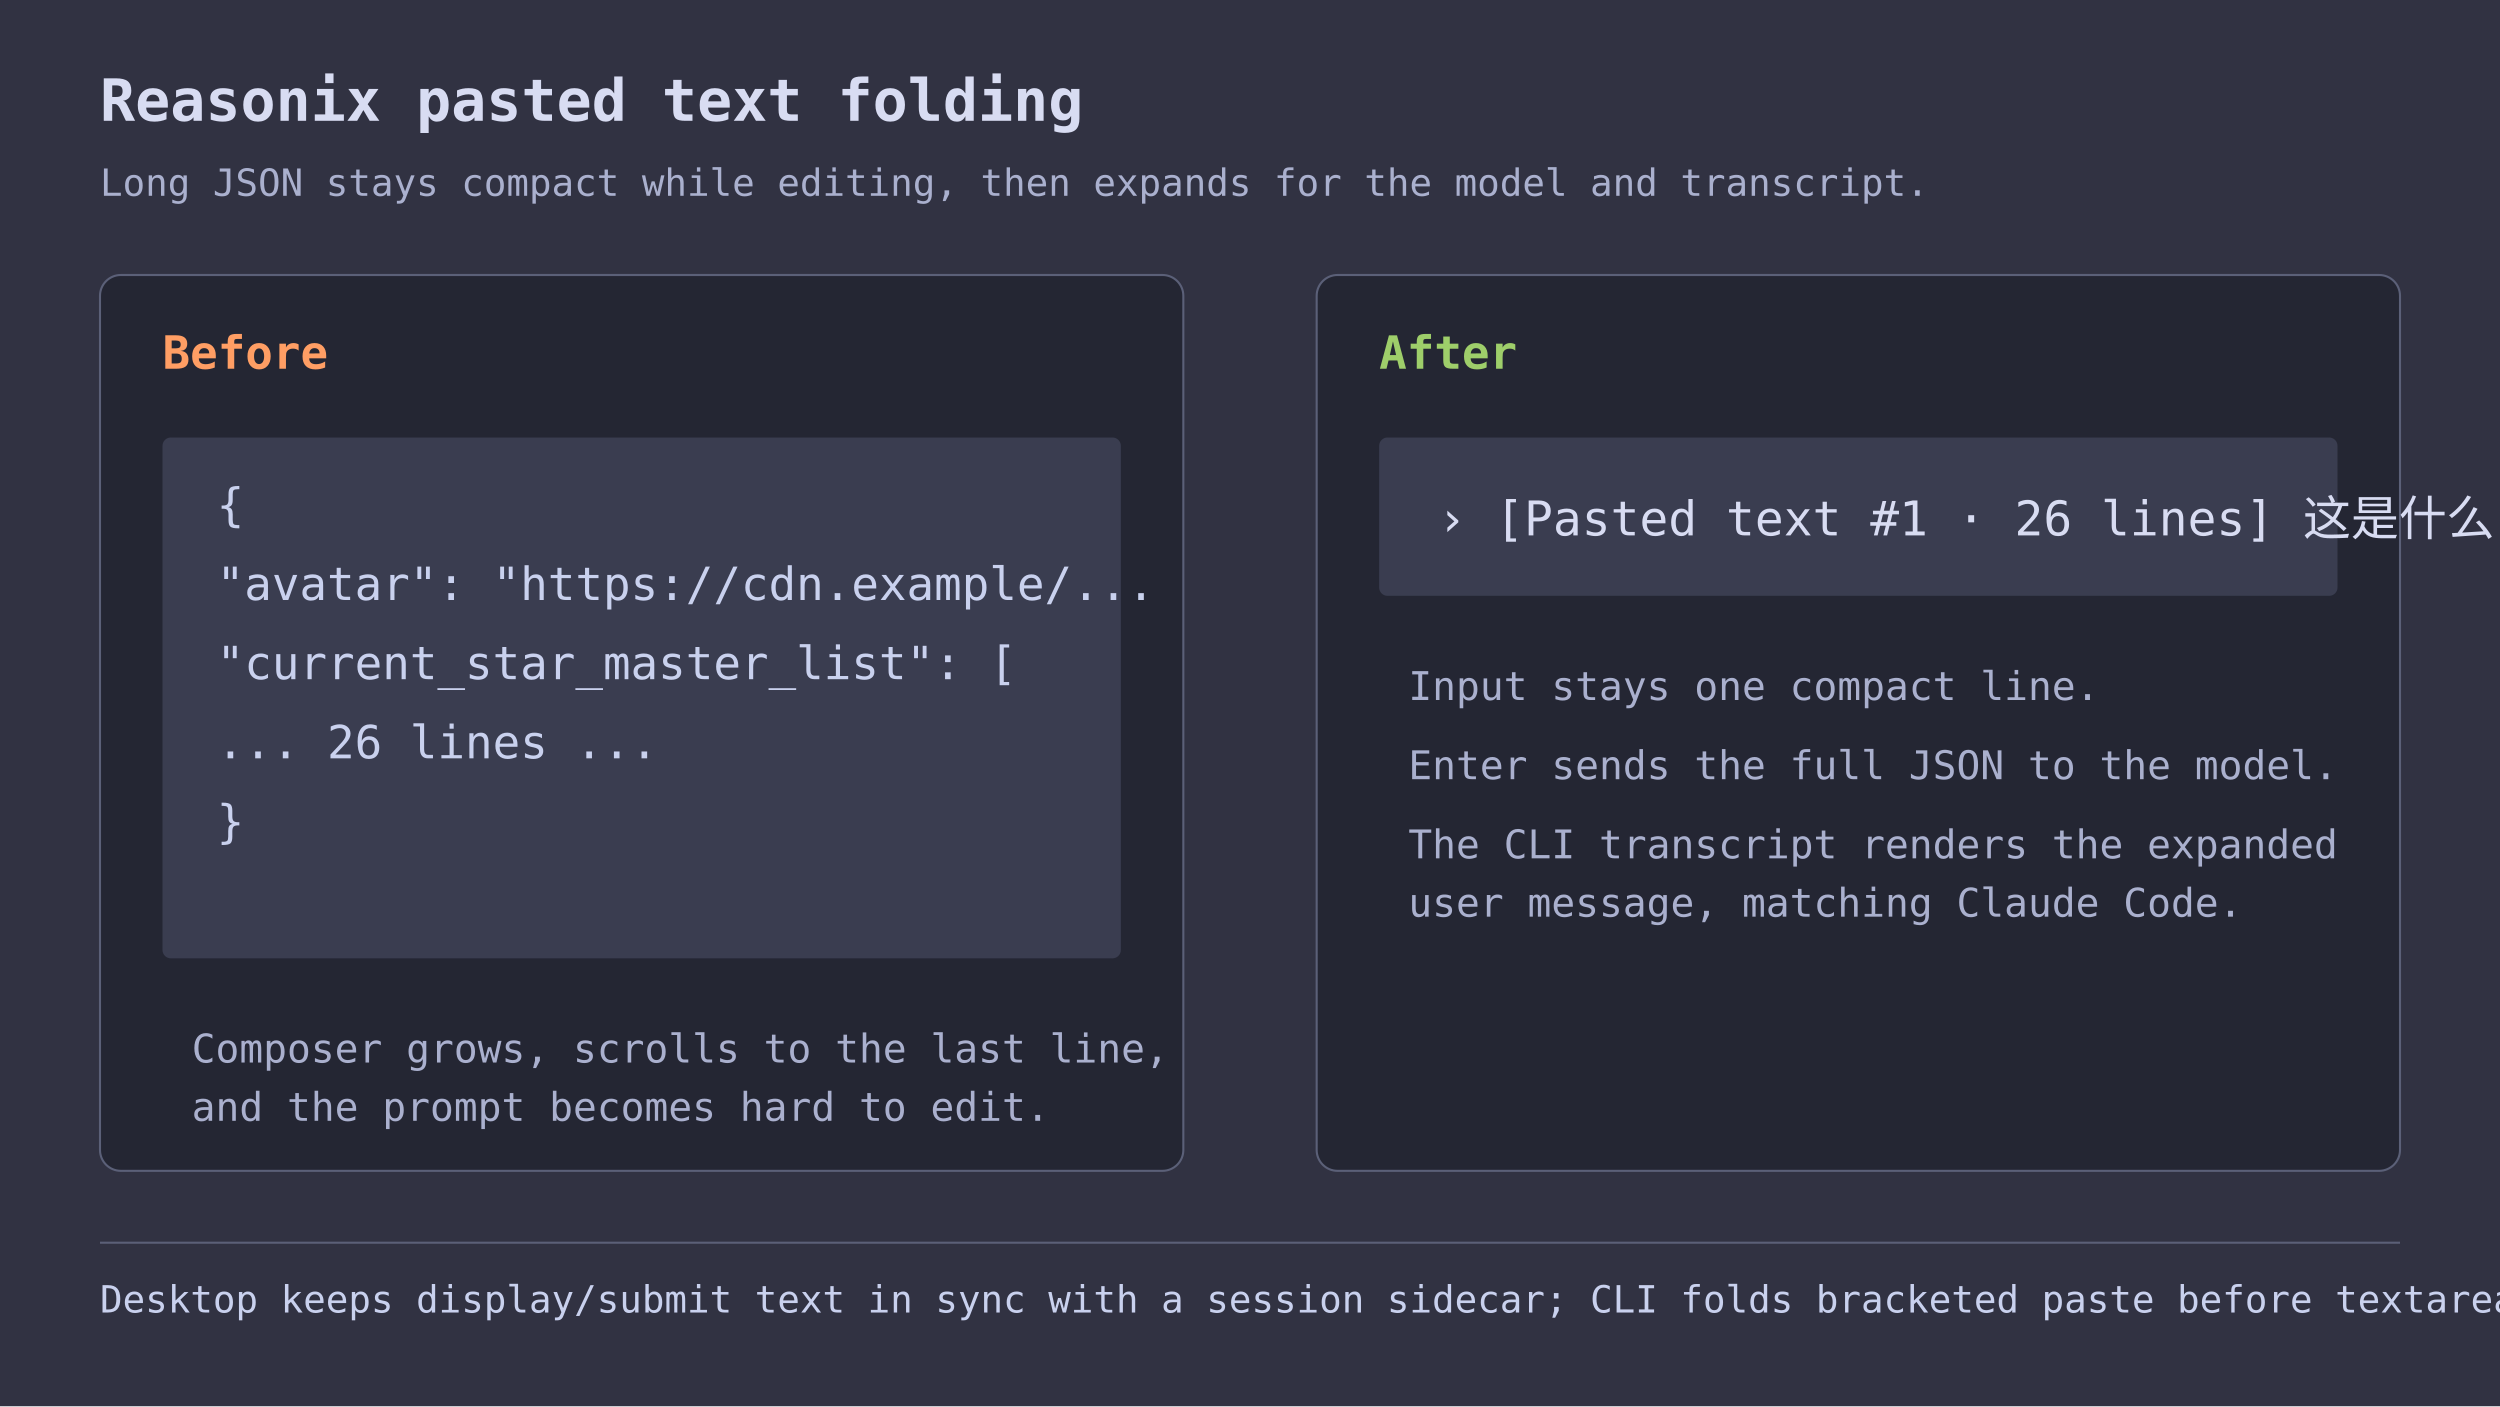
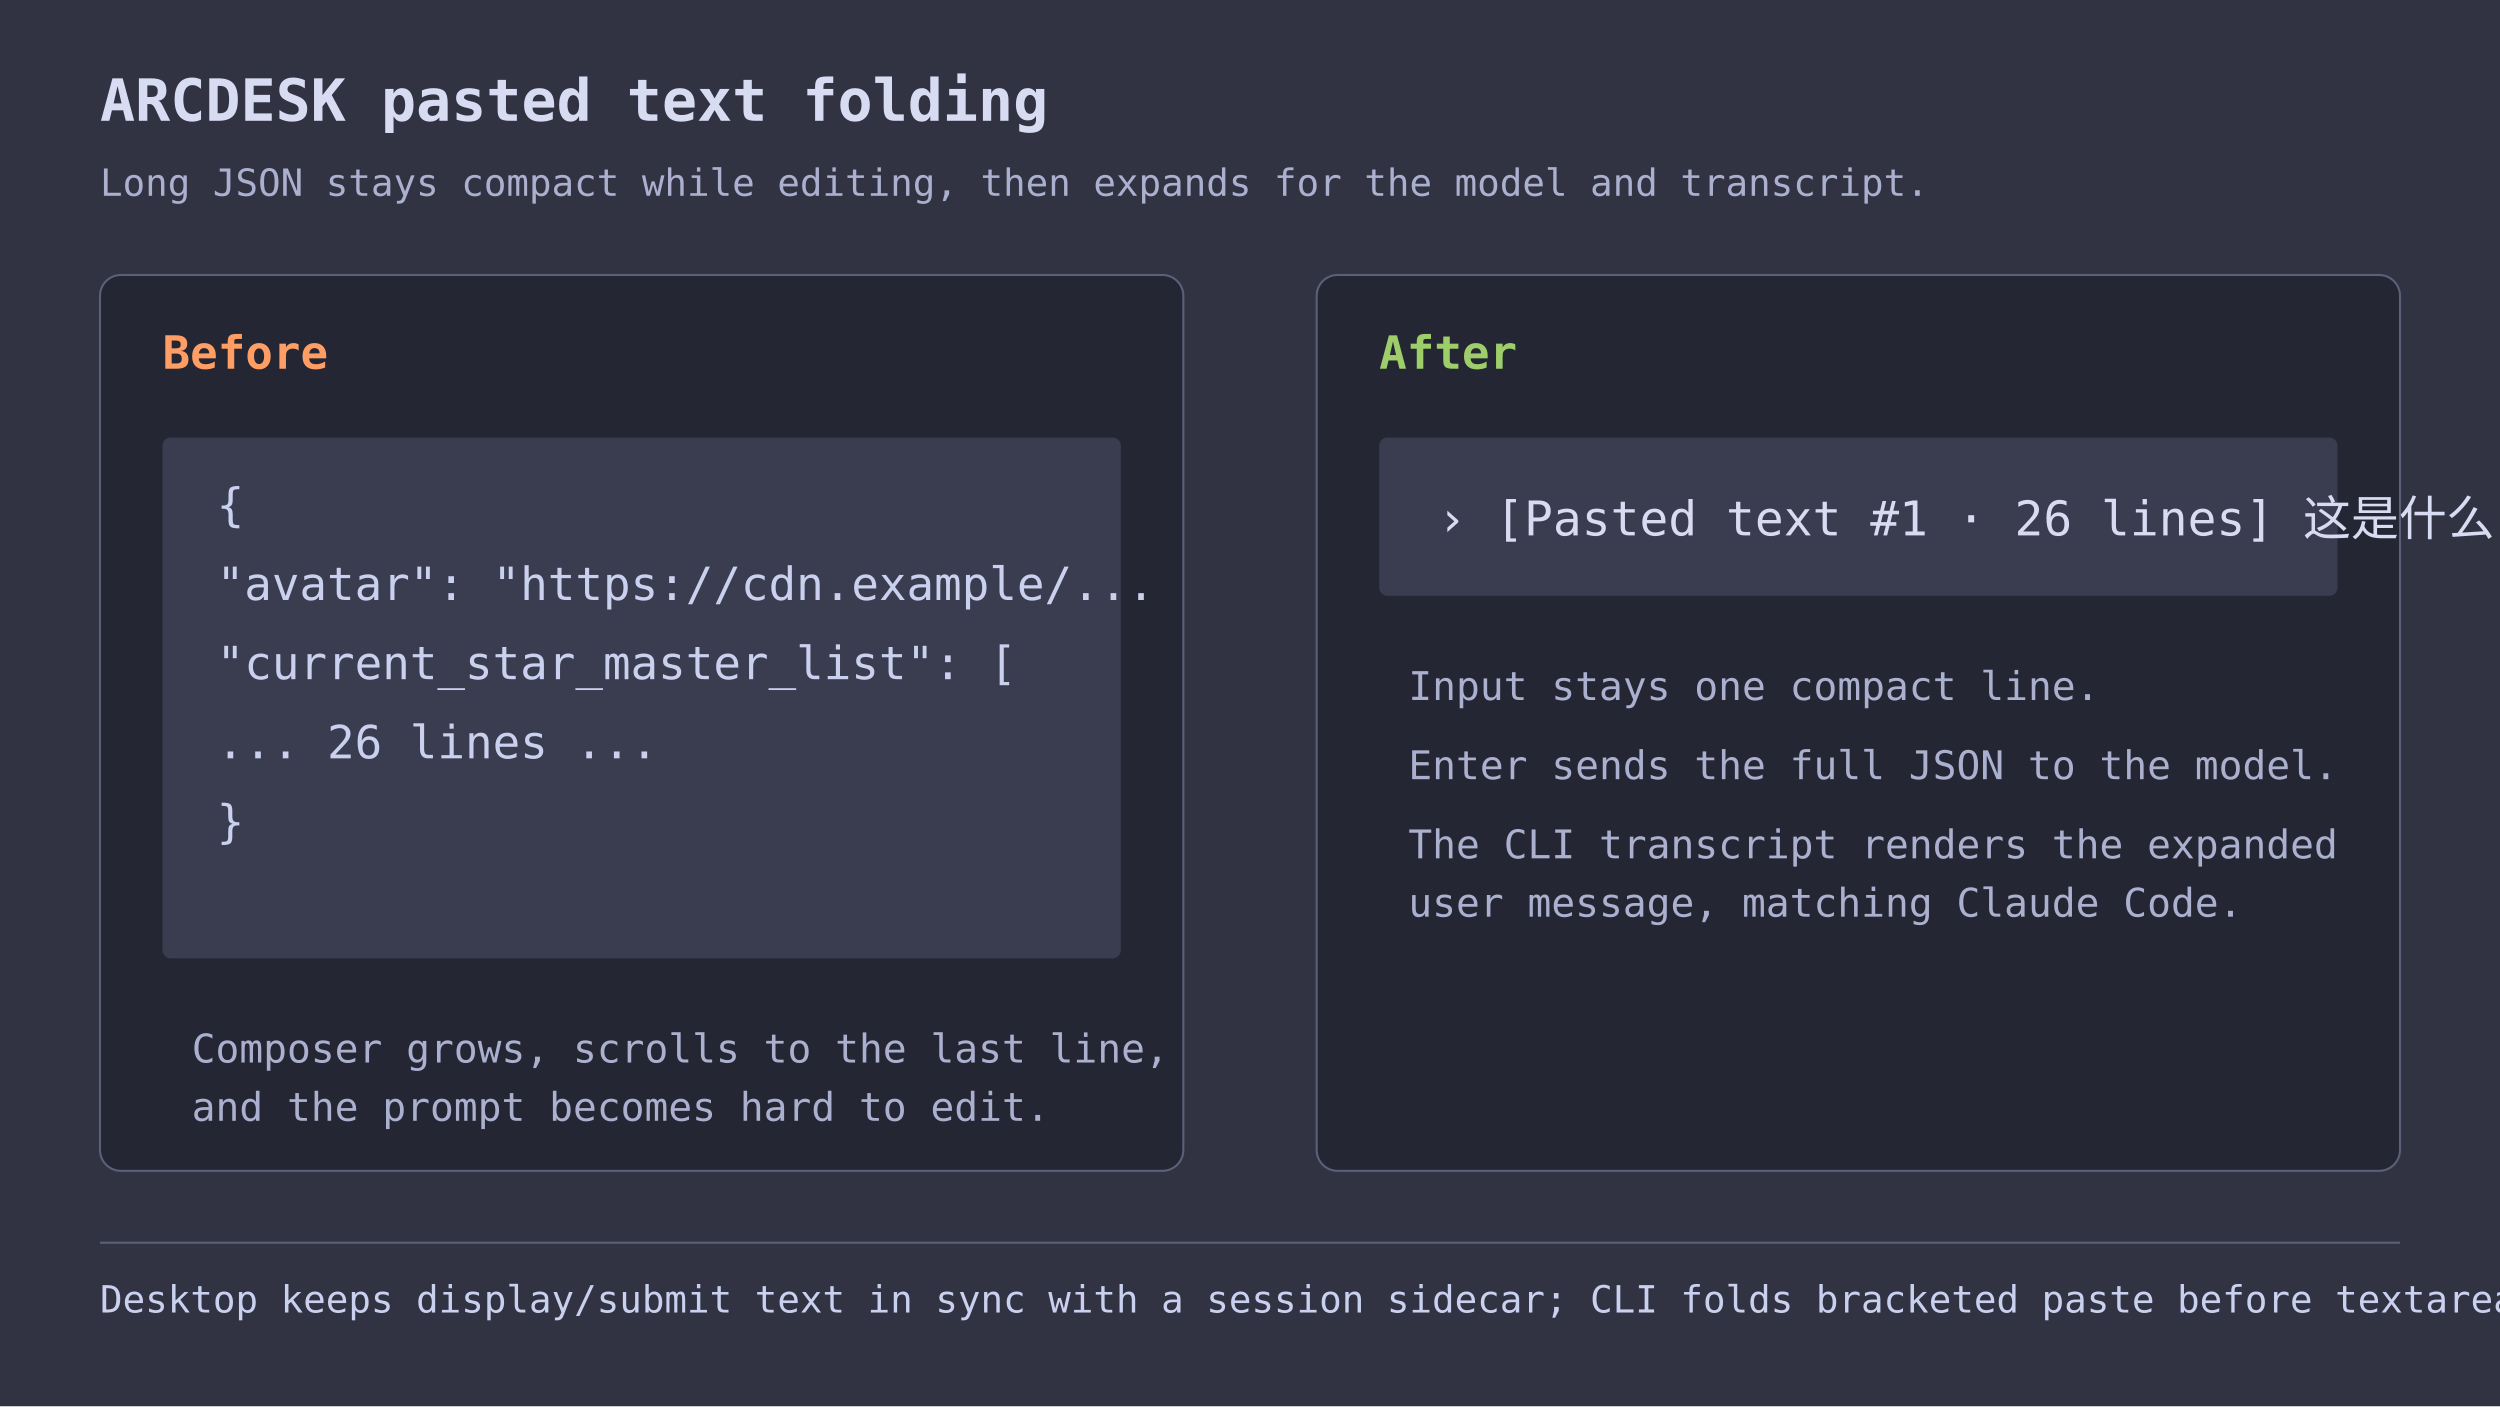
- <svg xmlns="http://www.w3.org/2000/svg" width="1200" height="675" viewBox="0 0 1200 675" role="img" aria-label="Paste folding effect in Reasonix CLI and desktop">
+ <svg xmlns="http://www.w3.org/2000/svg" width="1200" height="675" viewBox="0 0 1200 675" role="img" aria-label="Paste folding effect in ARCDESK CLI and desktop">
  <rect width="1200" height="675" fill="#313242" />
-   <text x="48" y="58" fill="#d8dcf2" font-family="ui-monospace, SFMono-Regular, Menlo, Monaco, Consolas, monospace" font-size="28" font-weight="700">Reasonix pasted text folding</text>
+   <text x="48" y="58" fill="#d8dcf2" font-family="ui-monospace, SFMono-Regular, Menlo, Monaco, Consolas, monospace" font-size="28" font-weight="700">ARCDESK pasted text folding</text>
  <text x="48" y="94" fill="#aab0ce" font-family="ui-monospace, SFMono-Regular, Menlo, Monaco, Consolas, monospace" font-size="18">Long JSON stays compact while editing, then expands for the model and transcript.</text>
  <rect x="48" y="132" width="520" height="430" rx="10" fill="#242633" stroke="#5b6078" />
  <rect x="632" y="132" width="520" height="430" rx="10" fill="#242633" stroke="#5b6078" />
  <text x="78" y="177" fill="#ff9e64" font-family="ui-monospace, SFMono-Regular, Menlo, Monaco, Consolas, monospace" font-size="22" font-weight="700">Before</text>
  <text x="662" y="177" fill="#9ece6a" font-family="ui-monospace, SFMono-Regular, Menlo, Monaco, Consolas, monospace" font-size="22" font-weight="700">After</text>
  <rect x="78" y="210" width="460" height="250" rx="4" fill="#3a3d50" />
  <text x="104" y="250" fill="#c9d1ee" font-family="ui-monospace, SFMono-Regular, Menlo, Monaco, Consolas, monospace" font-size="22">{</text>
  <text x="104" y="288" fill="#c9d1ee" font-family="ui-monospace, SFMono-Regular, Menlo, Monaco, Consolas, monospace" font-size="22">  "avatar": "https://cdn.example/...</text>
  <text x="104" y="326" fill="#c9d1ee" font-family="ui-monospace, SFMono-Regular, Menlo, Monaco, Consolas, monospace" font-size="22">  "current_star_master_list": [</text>
  <text x="104" y="364" fill="#c9d1ee" font-family="ui-monospace, SFMono-Regular, Menlo, Monaco, Consolas, monospace" font-size="22">    ... 26 lines ...</text>
  <text x="104" y="402" fill="#c9d1ee" font-family="ui-monospace, SFMono-Regular, Menlo, Monaco, Consolas, monospace" font-size="22">}</text>
  <text x="92" y="510" fill="#aab0ce" font-family="ui-monospace, SFMono-Regular, Menlo, Monaco, Consolas, monospace" font-size="19">Composer grows, scrolls to the last line,</text>
  <text x="92" y="538" fill="#aab0ce" font-family="ui-monospace, SFMono-Regular, Menlo, Monaco, Consolas, monospace" font-size="19">and the prompt becomes hard to edit.</text>
  <rect x="662" y="210" width="460" height="76" rx="4" fill="#3a3d50" />
  <text x="690" y="257" fill="#d8dcf2" font-family="ui-monospace, SFMono-Regular, Menlo, Monaco, Consolas, monospace" font-size="23">› [Pasted text #1 · 26 lines] 这是什么?</text>
  <text x="676" y="336" fill="#aab0ce" font-family="ui-monospace, SFMono-Regular, Menlo, Monaco, Consolas, monospace" font-size="19">Input stays one compact line.</text>
  <text x="676" y="374" fill="#aab0ce" font-family="ui-monospace, SFMono-Regular, Menlo, Monaco, Consolas, monospace" font-size="19">Enter sends the full JSON to the model.</text>
  <text x="676" y="412" fill="#aab0ce" font-family="ui-monospace, SFMono-Regular, Menlo, Monaco, Consolas, monospace" font-size="19">The CLI transcript renders the expanded</text>
  <text x="676" y="440" fill="#aab0ce" font-family="ui-monospace, SFMono-Regular, Menlo, Monaco, Consolas, monospace" font-size="19">user message, matching Claude Code.</text>
  <rect x="48" y="596" width="1104" height="1" fill="#5b6078" />
  <text x="48" y="630" fill="#c9d1ee" font-family="ui-monospace, SFMono-Regular, Menlo, Monaco, Consolas, monospace" font-size="18">Desktop keeps display/submit text in sync with a session sidecar; CLI folds bracketed paste before textarea handles it.</text>
</svg>
